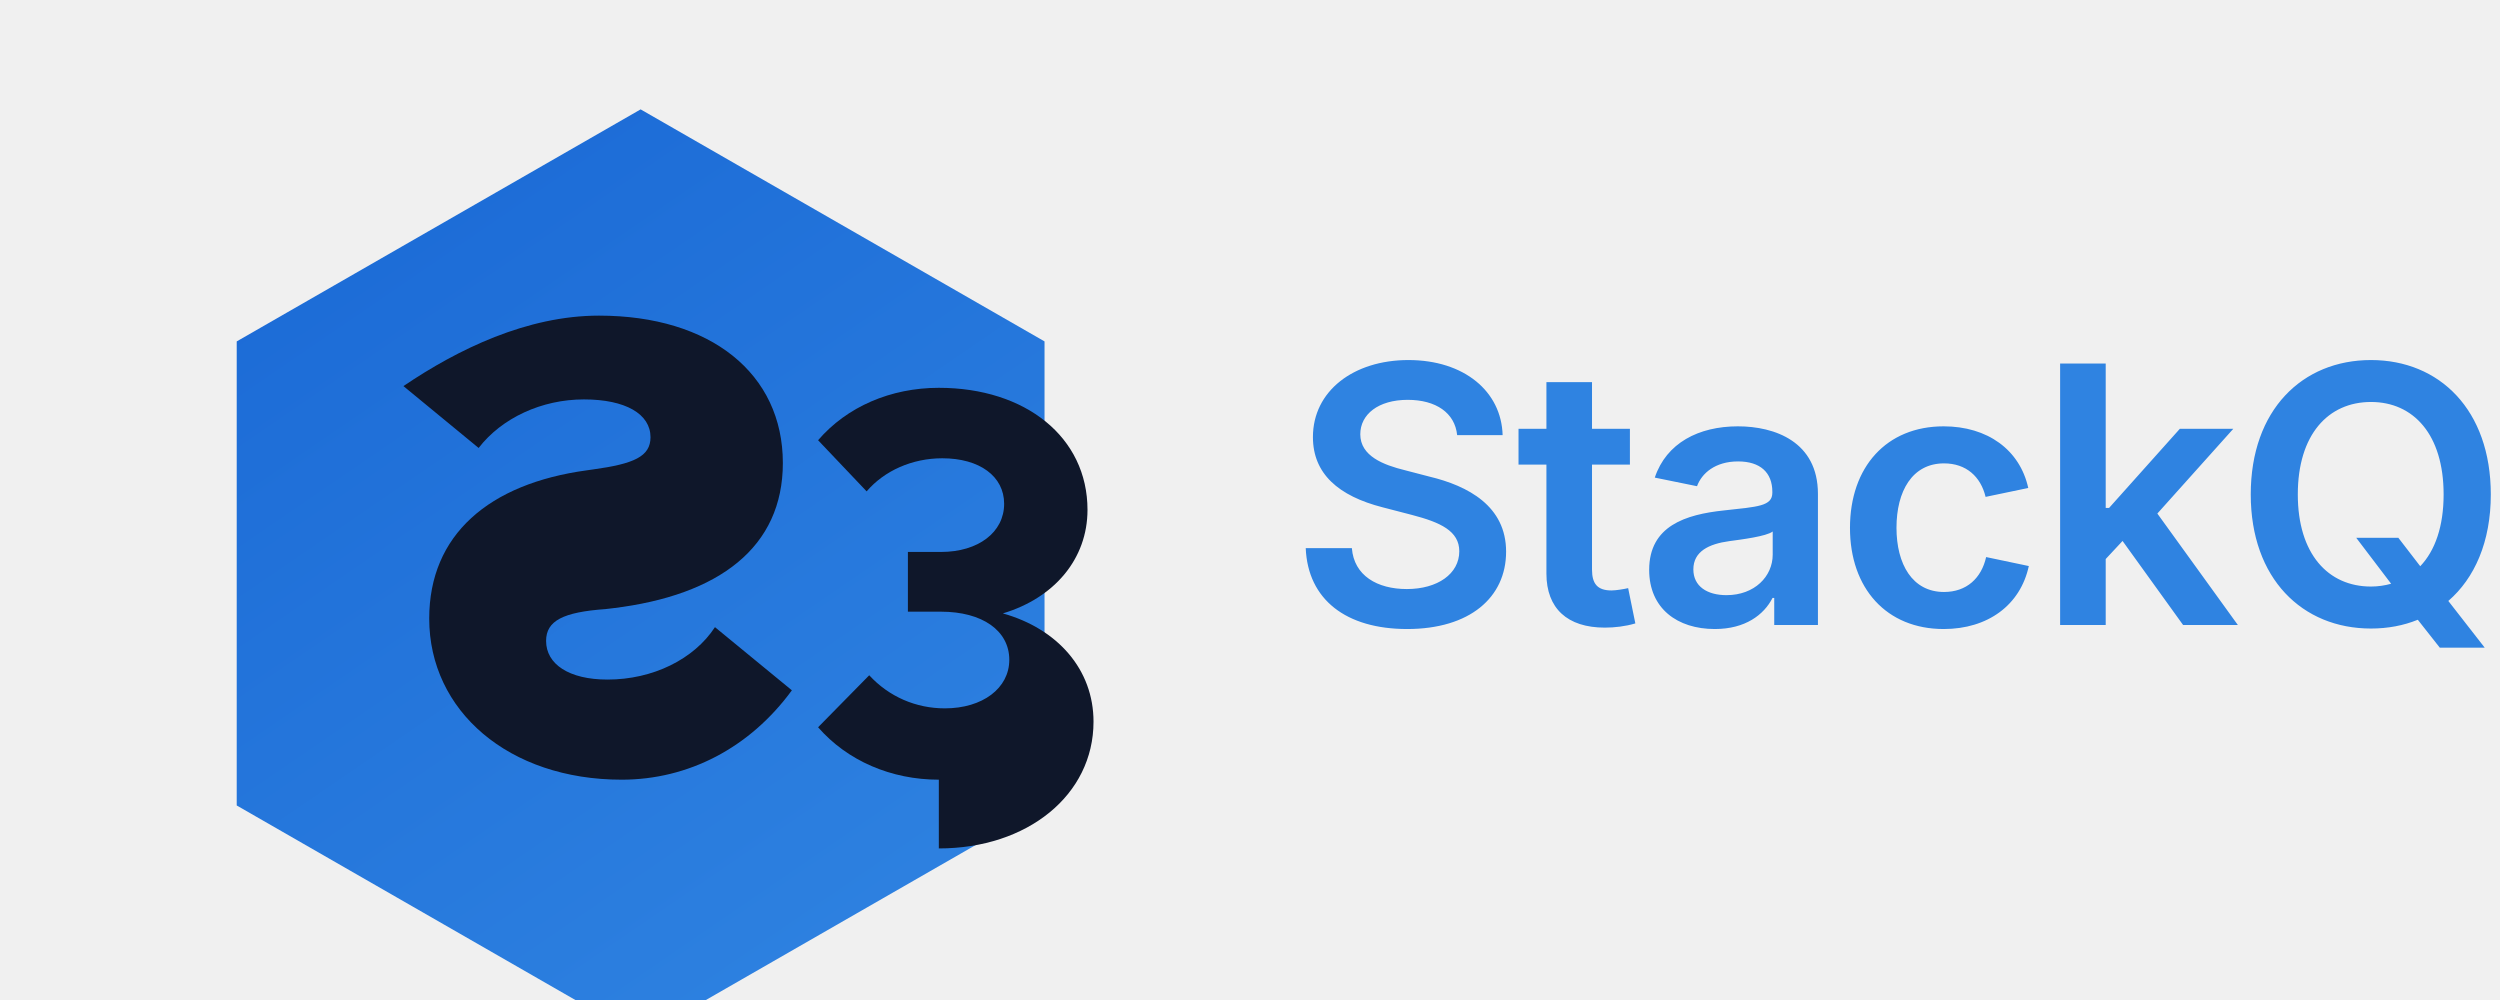
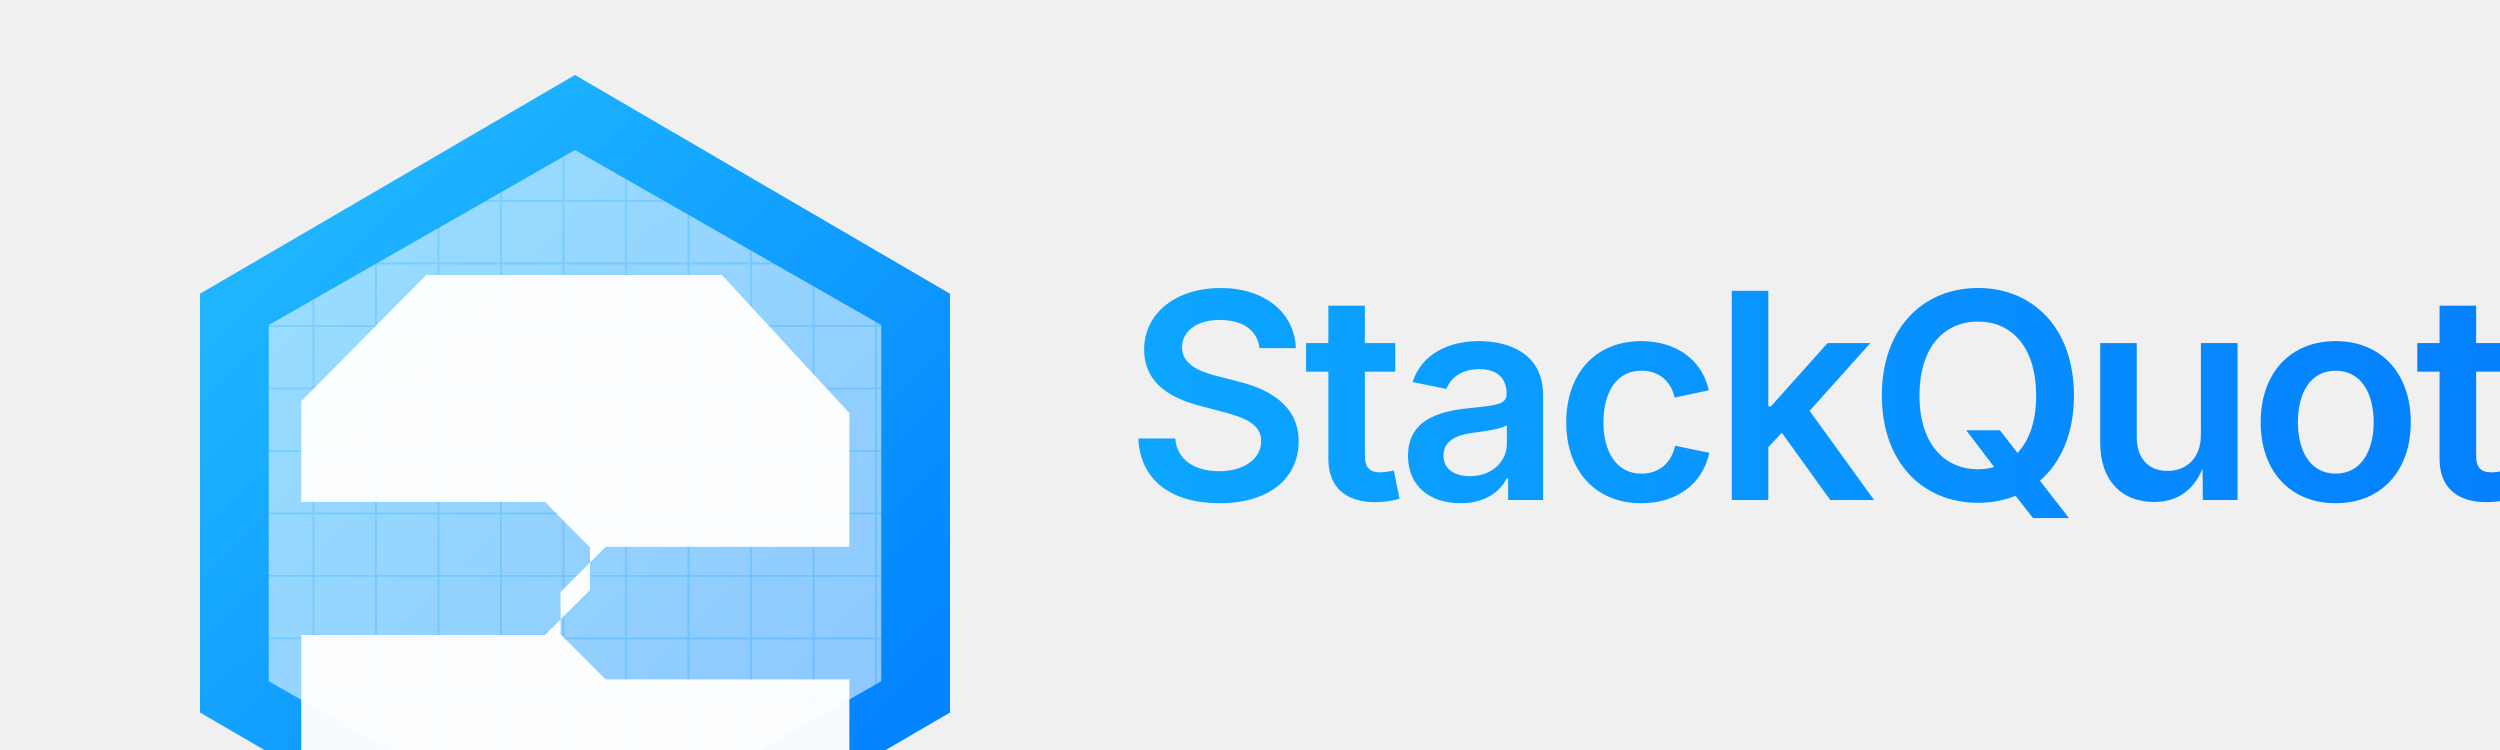
- <svg xmlns="http://www.w3.org/2000/svg" width="640" height="256" viewBox="0 0 640 256" role="img" aria-labelledby="title">
+ <svg xmlns="http://www.w3.org/2000/svg" width="400" height="120" viewBox="0 0 400 120" role="img" aria-labelledby="title">
  <defs>
-     <linearGradient id="hexGradient" x1="20%" y1="0%" x2="80%" y2="100%">
-       <stop offset="0%" stop-color="#1b6ad6" />
-       <stop offset="100%" stop-color="#2f83e1" />
+     <linearGradient id="iconGradient" x1="20%" y1="15%" x2="80%" y2="85%">
+       <stop offset="0%" stop-color="#1eb4ff" />
+       <stop offset="100%" stop-color="#0284ff" />
    </linearGradient>
+     <linearGradient id="wordmarkGradient" x1="0%" y1="50%" x2="100%" y2="50%">
+       <stop offset="0%" stop-color="#0ca6ff" />
+       <stop offset="100%" stop-color="#0277ff" />
+     </linearGradient>
+     <pattern id="grid" width="10" height="10" patternUnits="userSpaceOnUse">
+       <rect width="10" height="10" fill="#ffffff" />
+       <path d="M0 0h10M0 0v10" stroke="#c8e9ff" stroke-width=".6" />
+     </pattern>
  </defs>
-   <g transform="translate(32 28) scale(1.1)">
-     <polygon points="120 0 214 54 214 162 120 216 26 162 26 54" fill="url(#hexGradient)" />
-     <g transform="translate(60 54)" fill="#0f172a">
-       <path d="M55.6 102c-26.3 0-44.8-16-44.8-37.5 0-19.5 13.9-31.4 36.7-34.5l1.4-.2c9.5-1.3 13.4-3 13.4-7.5 0-5.4-5.8-8.8-15.5-8.8-9.8 0-19.1 4.3-24.5 11.3l-17.5-14.4C17.5 1.8 33.6-6 50.3-6c26 0 42.8 13.5 42.8 34.3 0 19.6-14.8 30.8-39.6 33.8l-1.7.2C42 63 38 65 38 69.7c0 5.4 5.3 9 14.3 9 10.5 0 20.1-4.7 25-12.2l17.9 14.7C85.4 94.6 71.1 102 55.6 102Z" />
-       <path d="M129.4 102c-11.1 0-21.3-4.4-28.1-12.2l11.9-12.1c4.6 5 10.9 7.7 17.6 7.7 8.8 0 15-4.7 15-11.3 0-6.8-6.3-11.2-15.9-11.2h-7.7V49h7.7c8.7 0 14.7-4.6 14.7-11.2 0-6.4-5.7-10.6-14.4-10.6-7 0-13.5 2.9-17.6 7.7L101.3 23c6.7-7.8 16.9-12.2 28.1-12.2 20.2 0 34.6 11.5 34.6 28.4 0 11.4-7.7 20.5-19.7 24.1 12.8 3.6 21.1 13.1 21.1 25.2 0 17.1-15.4 29.5-36 29.5Z" />
+   <g transform="translate(20 12)">
+     <g transform="translate(0 0)">
+       <polygon points="72 0 132 35 132 102 72 137 12 102 12 35" fill="url(#iconGradient)" />
+       <polygon points="72 12 121 40 121 97 72 125 23 97 23 40" fill="url(#grid)" opacity="0.55" />
+       <path d="M95.5 32H48.2l-20 20.2v16.1h39l7.2 7.3v6.8l-7.2 7.2H28.2v21.6L48.4 133h47.1l20.4-20.2V96.7h-39l-7.2-7.2V82.7l7.2-7.2h39V54.1L95.5 32Z" fill="#ffffff" opacity="0.96" />
    </g>
  </g>
-   <text x="330" y="160" font-size="92" font-weight="600" fill="#2f83e1" font-family="'Inter', 'Segoe UI', sans-serif" letter-spacing="-2">
+   <text x="180" y="80" font-size="46" font-weight="600" fill="url(#wordmarkGradient)" font-family="'Inter', 'Segoe UI', 'Poppins', sans-serif" letter-spacing="-1.4">
    StackQuotes
  </text>
</svg>
